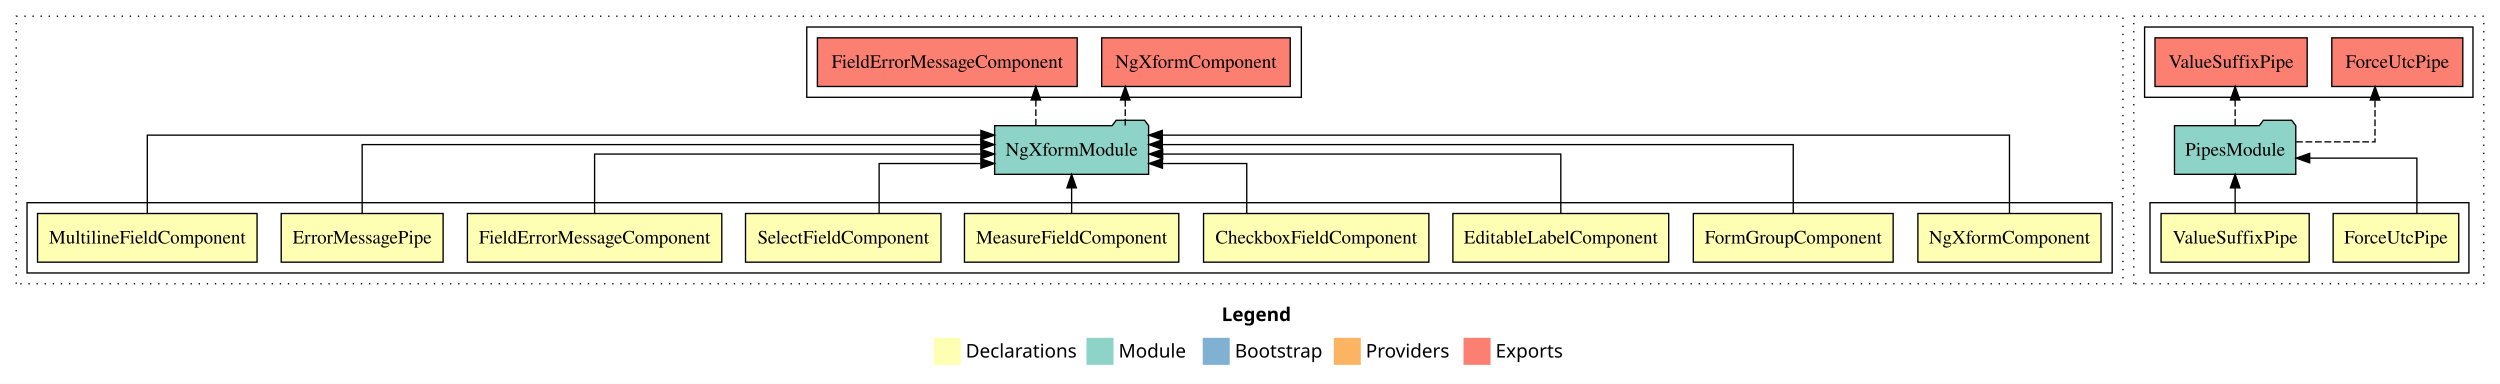
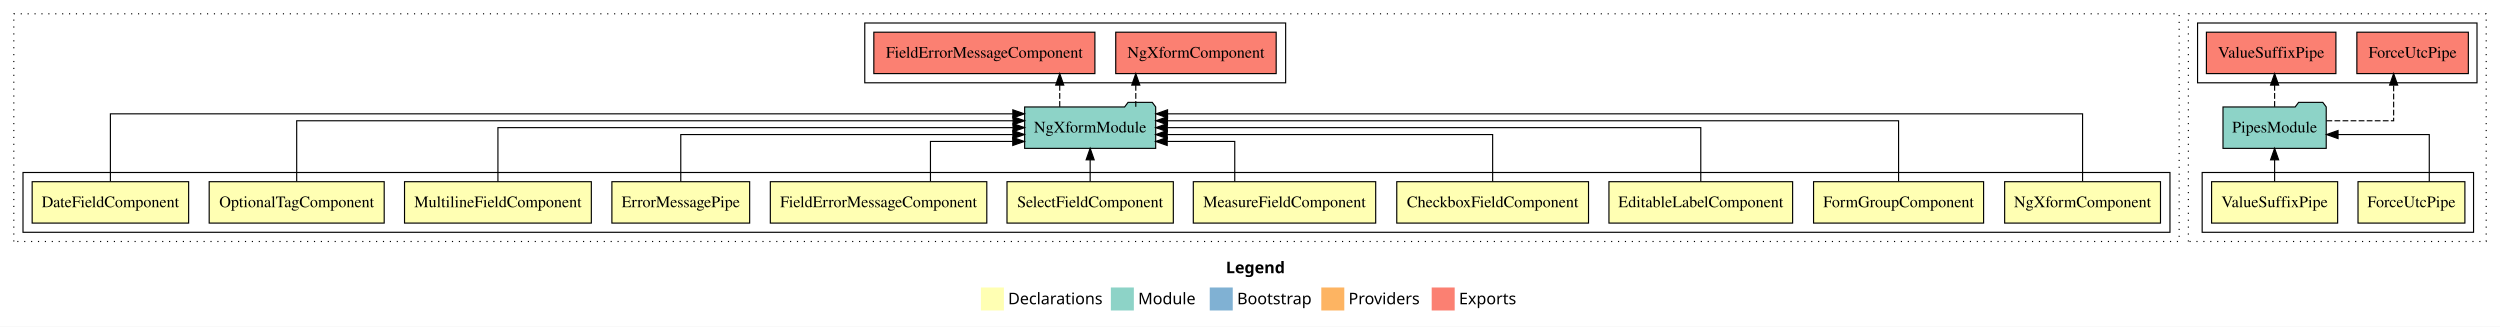
- <svg xmlns="http://www.w3.org/2000/svg" width="1850pt" height="284pt" viewBox="0.00 0.00 1850.00 284.00">
+ <svg xmlns="http://www.w3.org/2000/svg" width="2174pt" height="284pt" viewBox="0.00 0.00 2174.00 284.00">
  <g id="graph0" class="graph" transform="scale(1 1) rotate(0) translate(4 280)">
-     <polygon fill="#ffffff" stroke="transparent" points="-4,4 -4,-280 1846,-280 1846,4 -4,4" />
-     <text text-anchor="start" x="900.009" y="-42.4" font-family="sans-serif" font-weight="bold" font-size="14.00" fill="#000000">Legend</text>
-     <polygon fill="#ffffb3" stroke="transparent" points="687,-10 687,-30 707,-30 707,-10 687,-10" />
-     <text text-anchor="start" x="710.629" y="-15.4" font-family="sans-serif" font-size="14.00" fill="#000000">  Declarations</text>
-     <polygon fill="#8dd3c7" stroke="transparent" points="800,-10 800,-30 820,-30 820,-10 800,-10" />
-     <text text-anchor="start" x="823.725" y="-15.4" font-family="sans-serif" font-size="14.00" fill="#000000">  Module</text>
-     <polygon fill="#80b1d3" stroke="transparent" points="886,-10 886,-30 906,-30 906,-10 886,-10" />
-     <text text-anchor="start" x="909.781" y="-15.4" font-family="sans-serif" font-size="14.00" fill="#000000">  Bootstrap</text>
-     <polygon fill="#fdb462" stroke="transparent" points="983,-10 983,-30 1003,-30 1003,-10 983,-10" />
-     <text text-anchor="start" x="1006.673" y="-15.4" font-family="sans-serif" font-size="14.00" fill="#000000">  Providers</text>
-     <polygon fill="#fb8072" stroke="transparent" points="1079,-10 1079,-30 1099,-30 1099,-10 1079,-10" />
-     <text text-anchor="start" x="1102.726" y="-15.4" font-family="sans-serif" font-size="14.00" fill="#000000">  Exports</text>
+     <polygon fill="#ffffff" stroke="transparent" points="-4,4 -4,-280 2170,-280 2170,4 -4,4" />
+     <text text-anchor="start" x="1062.009" y="-42.4" font-family="sans-serif" font-weight="bold" font-size="14.00" fill="#000000">Legend</text>
+     <polygon fill="#ffffb3" stroke="transparent" points="849,-10 849,-30 869,-30 869,-10 849,-10" />
+     <text text-anchor="start" x="872.629" y="-15.4" font-family="sans-serif" font-size="14.00" fill="#000000">  Declarations</text>
+     <polygon fill="#8dd3c7" stroke="transparent" points="962,-10 962,-30 982,-30 982,-10 962,-10" />
+     <text text-anchor="start" x="985.725" y="-15.4" font-family="sans-serif" font-size="14.00" fill="#000000">  Module</text>
+     <polygon fill="#80b1d3" stroke="transparent" points="1048,-10 1048,-30 1068,-30 1068,-10 1048,-10" />
+     <text text-anchor="start" x="1071.781" y="-15.4" font-family="sans-serif" font-size="14.00" fill="#000000">  Bootstrap</text>
+     <polygon fill="#fdb462" stroke="transparent" points="1145,-10 1145,-30 1165,-30 1165,-10 1145,-10" />
+     <text text-anchor="start" x="1168.673" y="-15.4" font-family="sans-serif" font-size="14.00" fill="#000000">  Providers</text>
+     <polygon fill="#fb8072" stroke="transparent" points="1241,-10 1241,-30 1261,-30 1261,-10 1241,-10" />
+     <text text-anchor="start" x="1264.726" y="-15.4" font-family="sans-serif" font-size="14.00" fill="#000000">  Exports</text>
    <g id="clust1" class="cluster">
-       <polygon fill="none" stroke="#000000" stroke-dasharray="1,5" points="8,-70 8,-268 1567,-268 1567,-70 8,-70" />
+       <polygon fill="none" stroke="#000000" stroke-dasharray="1,5" points="8,-70 8,-268 1891,-268 1891,-70 8,-70" />
    </g>
    <g id="clust2" class="cluster">
-       <polygon fill="none" stroke="#000000" points="16,-78 16,-130 1559,-130 1559,-78 16,-78" />
+       <polygon fill="none" stroke="#000000" points="16,-78 16,-130 1883,-130 1883,-78 16,-78" />
    </g>
-     <g id="clust13" class="cluster">
-       <polygon fill="none" stroke="#000000" points="593,-208 593,-260 959,-260 959,-208 593,-208" />
+     <g id="clust15" class="cluster">
+       <polygon fill="none" stroke="#000000" points="748,-208 748,-260 1114,-260 1114,-208 748,-208" />
    </g>
-     <g id="clust16" class="cluster">
-       <polygon fill="none" stroke="#000000" stroke-dasharray="1,5" points="1575,-70 1575,-268 1834,-268 1834,-70 1575,-70" />
+     <g id="clust18" class="cluster">
+       <polygon fill="none" stroke="#000000" stroke-dasharray="1,5" points="1899,-70 1899,-268 2158,-268 2158,-70 1899,-70" />
    </g>
-     <g id="clust17" class="cluster">
-       <polygon fill="none" stroke="#000000" points="1587,-78 1587,-130 1823,-130 1823,-78 1587,-78" />
+     <g id="clust19" class="cluster">
+       <polygon fill="none" stroke="#000000" points="1911,-78 1911,-130 2147,-130 2147,-78 1911,-78" />
    </g>
-     <g id="clust21" class="cluster">
-       <polygon fill="none" stroke="#000000" points="1583,-208 1583,-260 1826,-260 1826,-208 1583,-208" />
+     <g id="clust23" class="cluster">
+       <polygon fill="none" stroke="#000000" points="1907,-208 1907,-260 2150,-260 2150,-208 1907,-208" />
    </g>
    <g id="node1" class="node">
-       <polygon fill="#ffffb3" stroke="#000000" points="1550.758,-122 1415.242,-122 1415.242,-86 1550.758,-86 1550.758,-122" />
-       <text text-anchor="middle" x="1483" y="-99.8" font-family="Times,serif" font-size="14.00" fill="#000000">NgXformComponent</text>
+       <polygon fill="#ffffb3" stroke="#000000" points="1874.758,-122 1739.242,-122 1739.242,-86 1874.758,-86 1874.758,-122" />
+       <text text-anchor="middle" x="1807" y="-99.8" font-family="Times,serif" font-size="14.00" fill="#000000">NgXformComponent</text>
+     </g>
+     <g id="node12" class="node">
+       <polygon fill="#8dd3c7" stroke="#000000" points="1000.975,-187 997.975,-191 976.975,-191 973.975,-187 887.025,-187 887.025,-151 1000.975,-151 1000.975,-187" />
+       <text text-anchor="middle" x="944" y="-164.8" font-family="Times,serif" font-size="14.00" fill="#000000">NgXformModule</text>
+     </g>
+     <g id="edge1" class="edge">
+       <path fill="none" stroke="#000000" d="M1807,-122.248C1807,-145.018 1807,-181 1807,-181 1807,-181 1011.292,-181 1011.292,-181" />
+       <polygon fill="#000000" stroke="#000000" points="1011.292,-177.5 1001.292,-181 1011.292,-184.5 1011.292,-177.5" />
+     </g>
+     <g id="node2" class="node">
+       <polygon fill="#ffffb3" stroke="#000000" points="1720.934,-122 1573.066,-122 1573.066,-86 1720.934,-86 1720.934,-122" />
+       <text text-anchor="middle" x="1647" y="-99.8" font-family="Times,serif" font-size="14.00" fill="#000000">FormGroupComponent</text>
+     </g>
+     <g id="edge2" class="edge">
+       <path fill="none" stroke="#000000" d="M1647,-122.284C1647,-143.321 1647,-175 1647,-175 1647,-175 1011.231,-175 1011.231,-175" />
+       <polygon fill="#000000" stroke="#000000" points="1011.231,-171.5 1001.231,-175 1011.231,-178.5 1011.231,-171.5" />
+     </g>
+     <g id="node3" class="node">
+       <polygon fill="#ffffb3" stroke="#000000" points="1554.859,-122 1395.141,-122 1395.141,-86 1554.859,-86 1554.859,-122" />
+       <text text-anchor="middle" x="1475" y="-99.8" font-family="Times,serif" font-size="14.00" fill="#000000">EditableLabelComponent</text>
+     </g>
+     <g id="edge3" class="edge">
+       <path fill="none" stroke="#000000" d="M1475,-122.106C1475,-141.339 1475,-169 1475,-169 1475,-169 1011.078,-169 1011.078,-169" />
+       <polygon fill="#000000" stroke="#000000" points="1011.078,-165.5 1001.078,-169 1011.078,-172.5 1011.078,-165.5" />
+     </g>
+     <g id="node4" class="node">
+       <polygon fill="#ffffb3" stroke="#000000" points="1377.377,-122 1210.623,-122 1210.623,-86 1377.377,-86 1377.377,-122" />
+       <text text-anchor="middle" x="1294" y="-99.8" font-family="Times,serif" font-size="14.00" fill="#000000">CheckboxFieldComponent</text>
+     </g>
+     <g id="edge4" class="edge">
+       <path fill="none" stroke="#000000" d="M1294,-122.022C1294,-139.373 1294,-163 1294,-163 1294,-163 1011.013,-163 1011.013,-163" />
+       <polygon fill="#000000" stroke="#000000" points="1011.013,-159.5 1001.013,-163 1011.013,-166.5 1011.013,-159.5" />
+     </g>
+     <g id="node5" class="node">
+       <polygon fill="#ffffb3" stroke="#000000" points="1192.305,-122 1033.695,-122 1033.695,-86 1192.305,-86 1192.305,-122" />
+       <text text-anchor="middle" x="1113" y="-99.8" font-family="Times,serif" font-size="14.00" fill="#000000">MeasureFieldComponent</text>
+     </g>
+     <g id="edge5" class="edge">
+       <path fill="none" stroke="#000000" d="M1069.738,-122.24C1069.738,-137.571 1069.738,-157 1069.738,-157 1069.738,-157 1010.983,-157 1010.983,-157" />
+       <polygon fill="#000000" stroke="#000000" points="1010.983,-153.5 1000.983,-157 1010.983,-160.5 1010.983,-153.5" />
+     </g>
+     <g id="node6" class="node">
+       <polygon fill="#ffffb3" stroke="#000000" points="1016.319,-122 871.681,-122 871.681,-86 1016.319,-86 1016.319,-122" />
+       <text text-anchor="middle" x="944" y="-99.8" font-family="Times,serif" font-size="14.00" fill="#000000">SelectFieldComponent</text>
+     </g>
+     <g id="edge6" class="edge">
+       <path fill="none" stroke="#000000" d="M944,-122.106C944,-122.106 944,-140.991 944,-140.991" />
+       <polygon fill="#000000" stroke="#000000" points="940.5,-140.991 944,-150.991 947.5,-140.991 940.5,-140.991" />
+     </g>
+     <g id="node7" class="node">
+       <polygon fill="#ffffb3" stroke="#000000" points="854.123,-122 665.877,-122 665.877,-86 854.123,-86 854.123,-122" />
+       <text text-anchor="middle" x="760" y="-99.8" font-family="Times,serif" font-size="14.00" fill="#000000">FieldErrorMessageComponent</text>
+     </g>
+     <g id="edge7" class="edge">
+       <path fill="none" stroke="#000000" d="M805.125,-122.24C805.125,-137.571 805.125,-157 805.125,-157 805.125,-157 876.712,-157 876.712,-157" />
+       <polygon fill="#000000" stroke="#000000" points="876.712,-160.5 886.712,-157 876.712,-153.5 876.712,-160.5" />
+     </g>
+     <g id="node8" class="node">
+       <polygon fill="#ffffb3" stroke="#000000" points="647.9,-122 528.1,-122 528.1,-86 647.9,-86 647.9,-122" />
+       <text text-anchor="middle" x="588" y="-99.8" font-family="Times,serif" font-size="14.00" fill="#000000">ErrorMessagePipe</text>
+     </g>
+     <g id="edge8" class="edge">
+       <path fill="none" stroke="#000000" d="M588,-122.022C588,-139.373 588,-163 588,-163 588,-163 876.802,-163 876.802,-163" />
+       <polygon fill="#000000" stroke="#000000" points="876.803,-166.5 886.802,-163 876.802,-159.5 876.803,-166.5" />
+     </g>
+     <g id="node9" class="node">
+       <polygon fill="#ffffb3" stroke="#000000" points="510.223,-122 347.777,-122 347.777,-86 510.223,-86 510.223,-122" />
+       <text text-anchor="middle" x="429" y="-99.8" font-family="Times,serif" font-size="14.00" fill="#000000">MultilineFieldComponent</text>
+     </g>
+     <g id="edge9" class="edge">
+       <path fill="none" stroke="#000000" d="M429,-122.106C429,-141.339 429,-169 429,-169 429,-169 876.918,-169 876.918,-169" />
+       <polygon fill="#000000" stroke="#000000" points="876.918,-172.5 886.918,-169 876.918,-165.5 876.918,-172.5" />
    </g>
    <g id="node10" class="node">
-       <polygon fill="#8dd3c7" stroke="#000000" points="845.975,-187 842.975,-191 821.975,-191 818.975,-187 732.025,-187 732.025,-151 845.975,-151 845.975,-187" />
-       <text text-anchor="middle" x="789" y="-164.8" font-family="Times,serif" font-size="14.00" fill="#000000">NgXformModule</text>
+       <polygon fill="#ffffb3" stroke="#000000" points="330.093,-122 177.907,-122 177.907,-86 330.093,-86 330.093,-122" />
+       <text text-anchor="middle" x="254" y="-99.8" font-family="Times,serif" font-size="14.00" fill="#000000">OptionalTagComponent</text>
    </g>
-     <g id="edge1" class="edge">
-       <path fill="none" stroke="#000000" d="M1483,-122.011C1483,-144.485 1483,-180 1483,-180 1483,-180 856.088,-180 856.088,-180" />
-       <polygon fill="#000000" stroke="#000000" points="856.088,-176.5 846.088,-180 856.088,-183.5 856.088,-176.5" />
-     </g>
-     <g id="node2" class="node">
-       <polygon fill="#ffffb3" stroke="#000000" points="1396.934,-122 1249.066,-122 1249.066,-86 1396.934,-86 1396.934,-122" />
-       <text text-anchor="middle" x="1323" y="-99.8" font-family="Times,serif" font-size="14.00" fill="#000000">FormGroupComponent</text>
-     </g>
-     <g id="edge2" class="edge">
-       <path fill="none" stroke="#000000" d="M1323,-122.129C1323,-142.572 1323,-173 1323,-173 1323,-173 856.147,-173 856.147,-173" />
-       <polygon fill="#000000" stroke="#000000" points="856.147,-169.5 846.147,-173 856.147,-176.5 856.147,-169.5" />
-     </g>
-     <g id="node3" class="node">
-       <polygon fill="#ffffb3" stroke="#000000" points="1230.859,-122 1071.141,-122 1071.141,-86 1230.859,-86 1230.859,-122" />
-       <text text-anchor="middle" x="1151" y="-99.8" font-family="Times,serif" font-size="14.00" fill="#000000">EditableLabelComponent</text>
-     </g>
-     <g id="edge3" class="edge">
-       <path fill="none" stroke="#000000" d="M1151,-122.267C1151,-140.555 1151,-166 1151,-166 1151,-166 856.36,-166 856.36,-166" />
-       <polygon fill="#000000" stroke="#000000" points="856.36,-162.5 846.36,-166 856.36,-169.5 856.36,-162.5" />
-     </g>
-     <g id="node4" class="node">
-       <polygon fill="#ffffb3" stroke="#000000" points="1053.377,-122 886.623,-122 886.623,-86 1053.377,-86 1053.377,-122" />
-       <text text-anchor="middle" x="970" y="-99.8" font-family="Times,serif" font-size="14.00" fill="#000000">CheckboxFieldComponent</text>
-     </g>
-     <g id="edge4" class="edge">
-       <path fill="none" stroke="#000000" d="M918.595,-122.009C918.595,-138.049 918.595,-159 918.595,-159 918.595,-159 856.22,-159 856.22,-159" />
-       <polygon fill="#000000" stroke="#000000" points="856.22,-155.5 846.22,-159 856.22,-162.5 856.22,-155.5" />
-     </g>
-     <g id="node5" class="node">
-       <polygon fill="#ffffb3" stroke="#000000" points="868.305,-122 709.695,-122 709.695,-86 868.305,-86 868.305,-122" />
-       <text text-anchor="middle" x="789" y="-99.8" font-family="Times,serif" font-size="14.00" fill="#000000">MeasureFieldComponent</text>
-     </g>
-     <g id="edge5" class="edge">
-       <path fill="none" stroke="#000000" d="M789,-122.106C789,-122.106 789,-140.991 789,-140.991" />
-       <polygon fill="#000000" stroke="#000000" points="785.5,-140.991 789,-150.991 792.5,-140.991 785.5,-140.991" />
-     </g>
-     <g id="node6" class="node">
-       <polygon fill="#ffffb3" stroke="#000000" points="692.319,-122 547.681,-122 547.681,-86 692.319,-86 692.319,-122" />
-       <text text-anchor="middle" x="620" y="-99.8" font-family="Times,serif" font-size="14.00" fill="#000000">SelectFieldComponent</text>
-     </g>
-     <g id="edge6" class="edge">
-       <path fill="none" stroke="#000000" d="M646.549,-122.009C646.549,-138.049 646.549,-159 646.549,-159 646.549,-159 721.88,-159 721.88,-159" />
-       <polygon fill="#000000" stroke="#000000" points="721.88,-162.5 731.88,-159 721.88,-155.5 721.88,-162.5" />
-     </g>
-     <g id="node7" class="node">
-       <polygon fill="#ffffb3" stroke="#000000" points="530.123,-122 341.877,-122 341.877,-86 530.123,-86 530.123,-122" />
-       <text text-anchor="middle" x="436" y="-99.8" font-family="Times,serif" font-size="14.00" fill="#000000">FieldErrorMessageComponent</text>
-     </g>
-     <g id="edge7" class="edge">
-       <path fill="none" stroke="#000000" d="M436,-122.267C436,-140.555 436,-166 436,-166 436,-166 721.892,-166 721.892,-166" />
-       <polygon fill="#000000" stroke="#000000" points="721.892,-169.5 731.892,-166 721.892,-162.5 721.892,-169.5" />
-     </g>
-     <g id="node8" class="node">
-       <polygon fill="#ffffb3" stroke="#000000" points="323.901,-122 204.1,-122 204.1,-86 323.901,-86 323.901,-122" />
-       <text text-anchor="middle" x="264" y="-99.8" font-family="Times,serif" font-size="14.00" fill="#000000">ErrorMessagePipe</text>
-     </g>
-     <g id="edge8" class="edge">
-       <path fill="none" stroke="#000000" d="M264,-122.129C264,-142.572 264,-173 264,-173 264,-173 721.816,-173 721.816,-173" />
-       <polygon fill="#000000" stroke="#000000" points="721.816,-176.5 731.816,-173 721.816,-169.5 721.816,-176.5" />
-     </g>
-     <g id="node9" class="node">
-       <polygon fill="#ffffb3" stroke="#000000" points="186.223,-122 23.777,-122 23.777,-86 186.223,-86 186.223,-122" />
-       <text text-anchor="middle" x="105" y="-99.8" font-family="Times,serif" font-size="14.00" fill="#000000">MultilineFieldComponent</text>
-     </g>
-     <g id="edge9" class="edge">
-       <path fill="none" stroke="#000000" d="M105,-122.011C105,-144.485 105,-180 105,-180 105,-180 721.859,-180 721.859,-180" />
-       <polygon fill="#000000" stroke="#000000" points="721.859,-183.5 731.859,-180 721.859,-176.5 721.859,-183.5" />
+     <g id="edge10" class="edge">
+       <path fill="none" stroke="#000000" d="M254,-122.284C254,-143.321 254,-175 254,-175 254,-175 876.947,-175 876.947,-175" />
+       <polygon fill="#000000" stroke="#000000" points="876.947,-178.5 886.947,-175 876.947,-171.5 876.947,-178.5" />
    </g>
    <g id="node11" class="node">
-       <polygon fill="#fb8072" stroke="#000000" points="950.758,-252 811.242,-252 811.242,-216 950.758,-216 950.758,-252" />
-       <text text-anchor="middle" x="881" y="-229.8" font-family="Times,serif" font-size="14.00" fill="#000000">NgXformComponent </text>
-     </g>
-     <g id="edge10" class="edge">
-       <path fill="none" stroke="#000000" stroke-dasharray="5,2" d="M828.679,-187.106C828.679,-187.106 828.679,-205.991 828.679,-205.991" />
-       <polygon fill="#000000" stroke="#000000" points="825.179,-205.991 828.679,-215.991 832.179,-205.991 825.179,-205.991" />
-     </g>
-     <g id="node12" class="node">
-       <polygon fill="#fb8072" stroke="#000000" points="793.123,-252 600.877,-252 600.877,-216 793.123,-216 793.123,-252" />
-       <text text-anchor="middle" x="697" y="-229.8" font-family="Times,serif" font-size="14.00" fill="#000000">FieldErrorMessageComponent </text>
+       <polygon fill="#ffffb3" stroke="#000000" points="160.038,-122 23.962,-122 23.962,-86 160.038,-86 160.038,-122" />
+       <text text-anchor="middle" x="92" y="-99.8" font-family="Times,serif" font-size="14.00" fill="#000000">DateFieldComponent</text>
    </g>
    <g id="edge11" class="edge">
-       <path fill="none" stroke="#000000" stroke-dasharray="5,2" d="M762.537,-187.106C762.537,-187.106 762.537,-205.991 762.537,-205.991" />
-       <polygon fill="#000000" stroke="#000000" points="759.037,-205.991 762.537,-215.991 766.037,-205.991 759.037,-205.991" />
+       <path fill="none" stroke="#000000" d="M92,-122.248C92,-145.018 92,-181 92,-181 92,-181 876.775,-181 876.775,-181" />
+       <polygon fill="#000000" stroke="#000000" points="876.775,-184.5 886.775,-181 876.775,-177.5 876.775,-184.5" />
    </g>
    <g id="node13" class="node">
-       <polygon fill="#ffffb3" stroke="#000000" points="1815.472,-122 1722.528,-122 1722.528,-86 1815.472,-86 1815.472,-122" />
-       <text text-anchor="middle" x="1769" y="-99.8" font-family="Times,serif" font-size="14.00" fill="#000000">ForceUtcPipe</text>
+       <polygon fill="#fb8072" stroke="#000000" points="1105.758,-252 966.242,-252 966.242,-216 1105.758,-216 1105.758,-252" />
+       <text text-anchor="middle" x="1036" y="-229.8" font-family="Times,serif" font-size="14.00" fill="#000000">NgXformComponent </text>
+     </g>
+     <g id="edge12" class="edge">
+       <path fill="none" stroke="#000000" stroke-dasharray="5,2" d="M983.679,-187.106C983.679,-187.106 983.679,-205.991 983.679,-205.991" />
+       <polygon fill="#000000" stroke="#000000" points="980.179,-205.991 983.679,-215.991 987.179,-205.991 980.179,-205.991" />
+     </g>
+     <g id="node14" class="node">
+       <polygon fill="#fb8072" stroke="#000000" points="948.123,-252 755.877,-252 755.877,-216 948.123,-216 948.123,-252" />
+       <text text-anchor="middle" x="852" y="-229.8" font-family="Times,serif" font-size="14.00" fill="#000000">FieldErrorMessageComponent </text>
+     </g>
+     <g id="edge13" class="edge">
+       <path fill="none" stroke="#000000" stroke-dasharray="5,2" d="M917.537,-187.106C917.537,-187.106 917.537,-205.991 917.537,-205.991" />
+       <polygon fill="#000000" stroke="#000000" points="914.037,-205.991 917.537,-215.991 921.037,-205.991 914.037,-205.991" />
    </g>
    <g id="node15" class="node">
-       <polygon fill="#8dd3c7" stroke="#000000" points="1694.882,-187 1691.882,-191 1670.882,-191 1667.882,-187 1605.118,-187 1605.118,-151 1694.882,-151 1694.882,-187" />
-       <text text-anchor="middle" x="1650" y="-164.8" font-family="Times,serif" font-size="14.00" fill="#000000">PipesModule</text>
+       <polygon fill="#ffffb3" stroke="#000000" points="2139.472,-122 2046.528,-122 2046.528,-86 2139.472,-86 2139.472,-122" />
+       <text text-anchor="middle" x="2093" y="-99.8" font-family="Times,serif" font-size="14.00" fill="#000000">ForceUtcPipe</text>
    </g>
-     <g id="edge12" class="edge">
-       <path fill="none" stroke="#000000" d="M1784.495,-122.022C1784.495,-139.373 1784.495,-163 1784.495,-163 1784.495,-163 1705.159,-163 1705.159,-163" />
-       <polygon fill="#000000" stroke="#000000" points="1705.159,-159.5 1695.159,-163 1705.159,-166.5 1705.159,-159.5" />
+     <g id="node17" class="node">
+       <polygon fill="#8dd3c7" stroke="#000000" points="2018.882,-187 2015.882,-191 1994.882,-191 1991.882,-187 1929.118,-187 1929.118,-151 2018.882,-151 2018.882,-187" />
+       <text text-anchor="middle" x="1974" y="-164.8" font-family="Times,serif" font-size="14.00" fill="#000000">PipesModule</text>
    </g>
-     <g id="node14" class="node">
-       <polygon fill="#ffffb3" stroke="#000000" points="1704.809,-122 1595.191,-122 1595.191,-86 1704.809,-86 1704.809,-122" />
-       <text text-anchor="middle" x="1650" y="-99.8" font-family="Times,serif" font-size="14.00" fill="#000000">ValueSuffixPipe</text>
-     </g>
-     <g id="edge13" class="edge">
-       <path fill="none" stroke="#000000" d="M1650,-122.106C1650,-122.106 1650,-140.991 1650,-140.991" />
-       <polygon fill="#000000" stroke="#000000" points="1646.5,-140.991 1650,-150.991 1653.5,-140.991 1646.5,-140.991" />
+     <g id="edge14" class="edge">
+       <path fill="none" stroke="#000000" d="M2108.495,-122.022C2108.495,-139.373 2108.495,-163 2108.495,-163 2108.495,-163 2029.159,-163 2029.159,-163" />
+       <polygon fill="#000000" stroke="#000000" points="2029.159,-159.5 2019.159,-163 2029.159,-166.5 2029.159,-159.5" />
    </g>
    <g id="node16" class="node">
-       <polygon fill="#fb8072" stroke="#000000" points="1818.473,-252 1721.527,-252 1721.527,-216 1818.473,-216 1818.473,-252" />
-       <text text-anchor="middle" x="1770" y="-229.8" font-family="Times,serif" font-size="14.00" fill="#000000">ForceUtcPipe </text>
-     </g>
-     <g id="edge14" class="edge">
-       <path fill="none" stroke="#000000" stroke-dasharray="5,2" d="M1695.098,-175C1722.99,-175 1753.505,-175 1753.505,-175 1753.505,-175 1753.505,-205.977 1753.505,-205.977" />
-       <polygon fill="#000000" stroke="#000000" points="1750.005,-205.977 1753.505,-215.977 1757.005,-205.977 1750.005,-205.977" />
-     </g>
-     <g id="node17" class="node">
-       <polygon fill="#fb8072" stroke="#000000" points="1703.309,-252 1590.691,-252 1590.691,-216 1703.309,-216 1703.309,-252" />
-       <text text-anchor="middle" x="1647" y="-229.8" font-family="Times,serif" font-size="14.00" fill="#000000">ValueSuffixPipe </text>
+       <polygon fill="#ffffb3" stroke="#000000" points="2028.809,-122 1919.191,-122 1919.191,-86 2028.809,-86 2028.809,-122" />
+       <text text-anchor="middle" x="1974" y="-99.8" font-family="Times,serif" font-size="14.00" fill="#000000">ValueSuffixPipe</text>
    </g>
    <g id="edge15" class="edge">
-       <path fill="none" stroke="#000000" stroke-dasharray="5,2" d="M1650,-187.106C1650,-187.106 1650,-205.991 1650,-205.991" />
-       <polygon fill="#000000" stroke="#000000" points="1646.5,-205.991 1650,-215.991 1653.5,-205.991 1646.5,-205.991" />
+       <path fill="none" stroke="#000000" d="M1974,-122.106C1974,-122.106 1974,-140.991 1974,-140.991" />
+       <polygon fill="#000000" stroke="#000000" points="1970.5,-140.991 1974,-150.991 1977.5,-140.991 1970.5,-140.991" />
+     </g>
+     <g id="node18" class="node">
+       <polygon fill="#fb8072" stroke="#000000" points="2142.473,-252 2045.527,-252 2045.527,-216 2142.473,-216 2142.473,-252" />
+       <text text-anchor="middle" x="2094" y="-229.8" font-family="Times,serif" font-size="14.00" fill="#000000">ForceUtcPipe </text>
+     </g>
+     <g id="edge16" class="edge">
+       <path fill="none" stroke="#000000" stroke-dasharray="5,2" d="M2019.098,-175C2046.99,-175 2077.505,-175 2077.505,-175 2077.505,-175 2077.505,-205.977 2077.505,-205.977" />
+       <polygon fill="#000000" stroke="#000000" points="2074.005,-205.977 2077.505,-215.977 2081.005,-205.977 2074.005,-205.977" />
+     </g>
+     <g id="node19" class="node">
+       <polygon fill="#fb8072" stroke="#000000" points="2027.309,-252 1914.691,-252 1914.691,-216 2027.309,-216 2027.309,-252" />
+       <text text-anchor="middle" x="1971" y="-229.8" font-family="Times,serif" font-size="14.00" fill="#000000">ValueSuffixPipe </text>
+     </g>
+     <g id="edge17" class="edge">
+       <path fill="none" stroke="#000000" stroke-dasharray="5,2" d="M1974,-187.106C1974,-187.106 1974,-205.991 1974,-205.991" />
+       <polygon fill="#000000" stroke="#000000" points="1970.5,-205.991 1974,-215.991 1977.5,-205.991 1970.5,-205.991" />
    </g>
  </g>
</svg>
